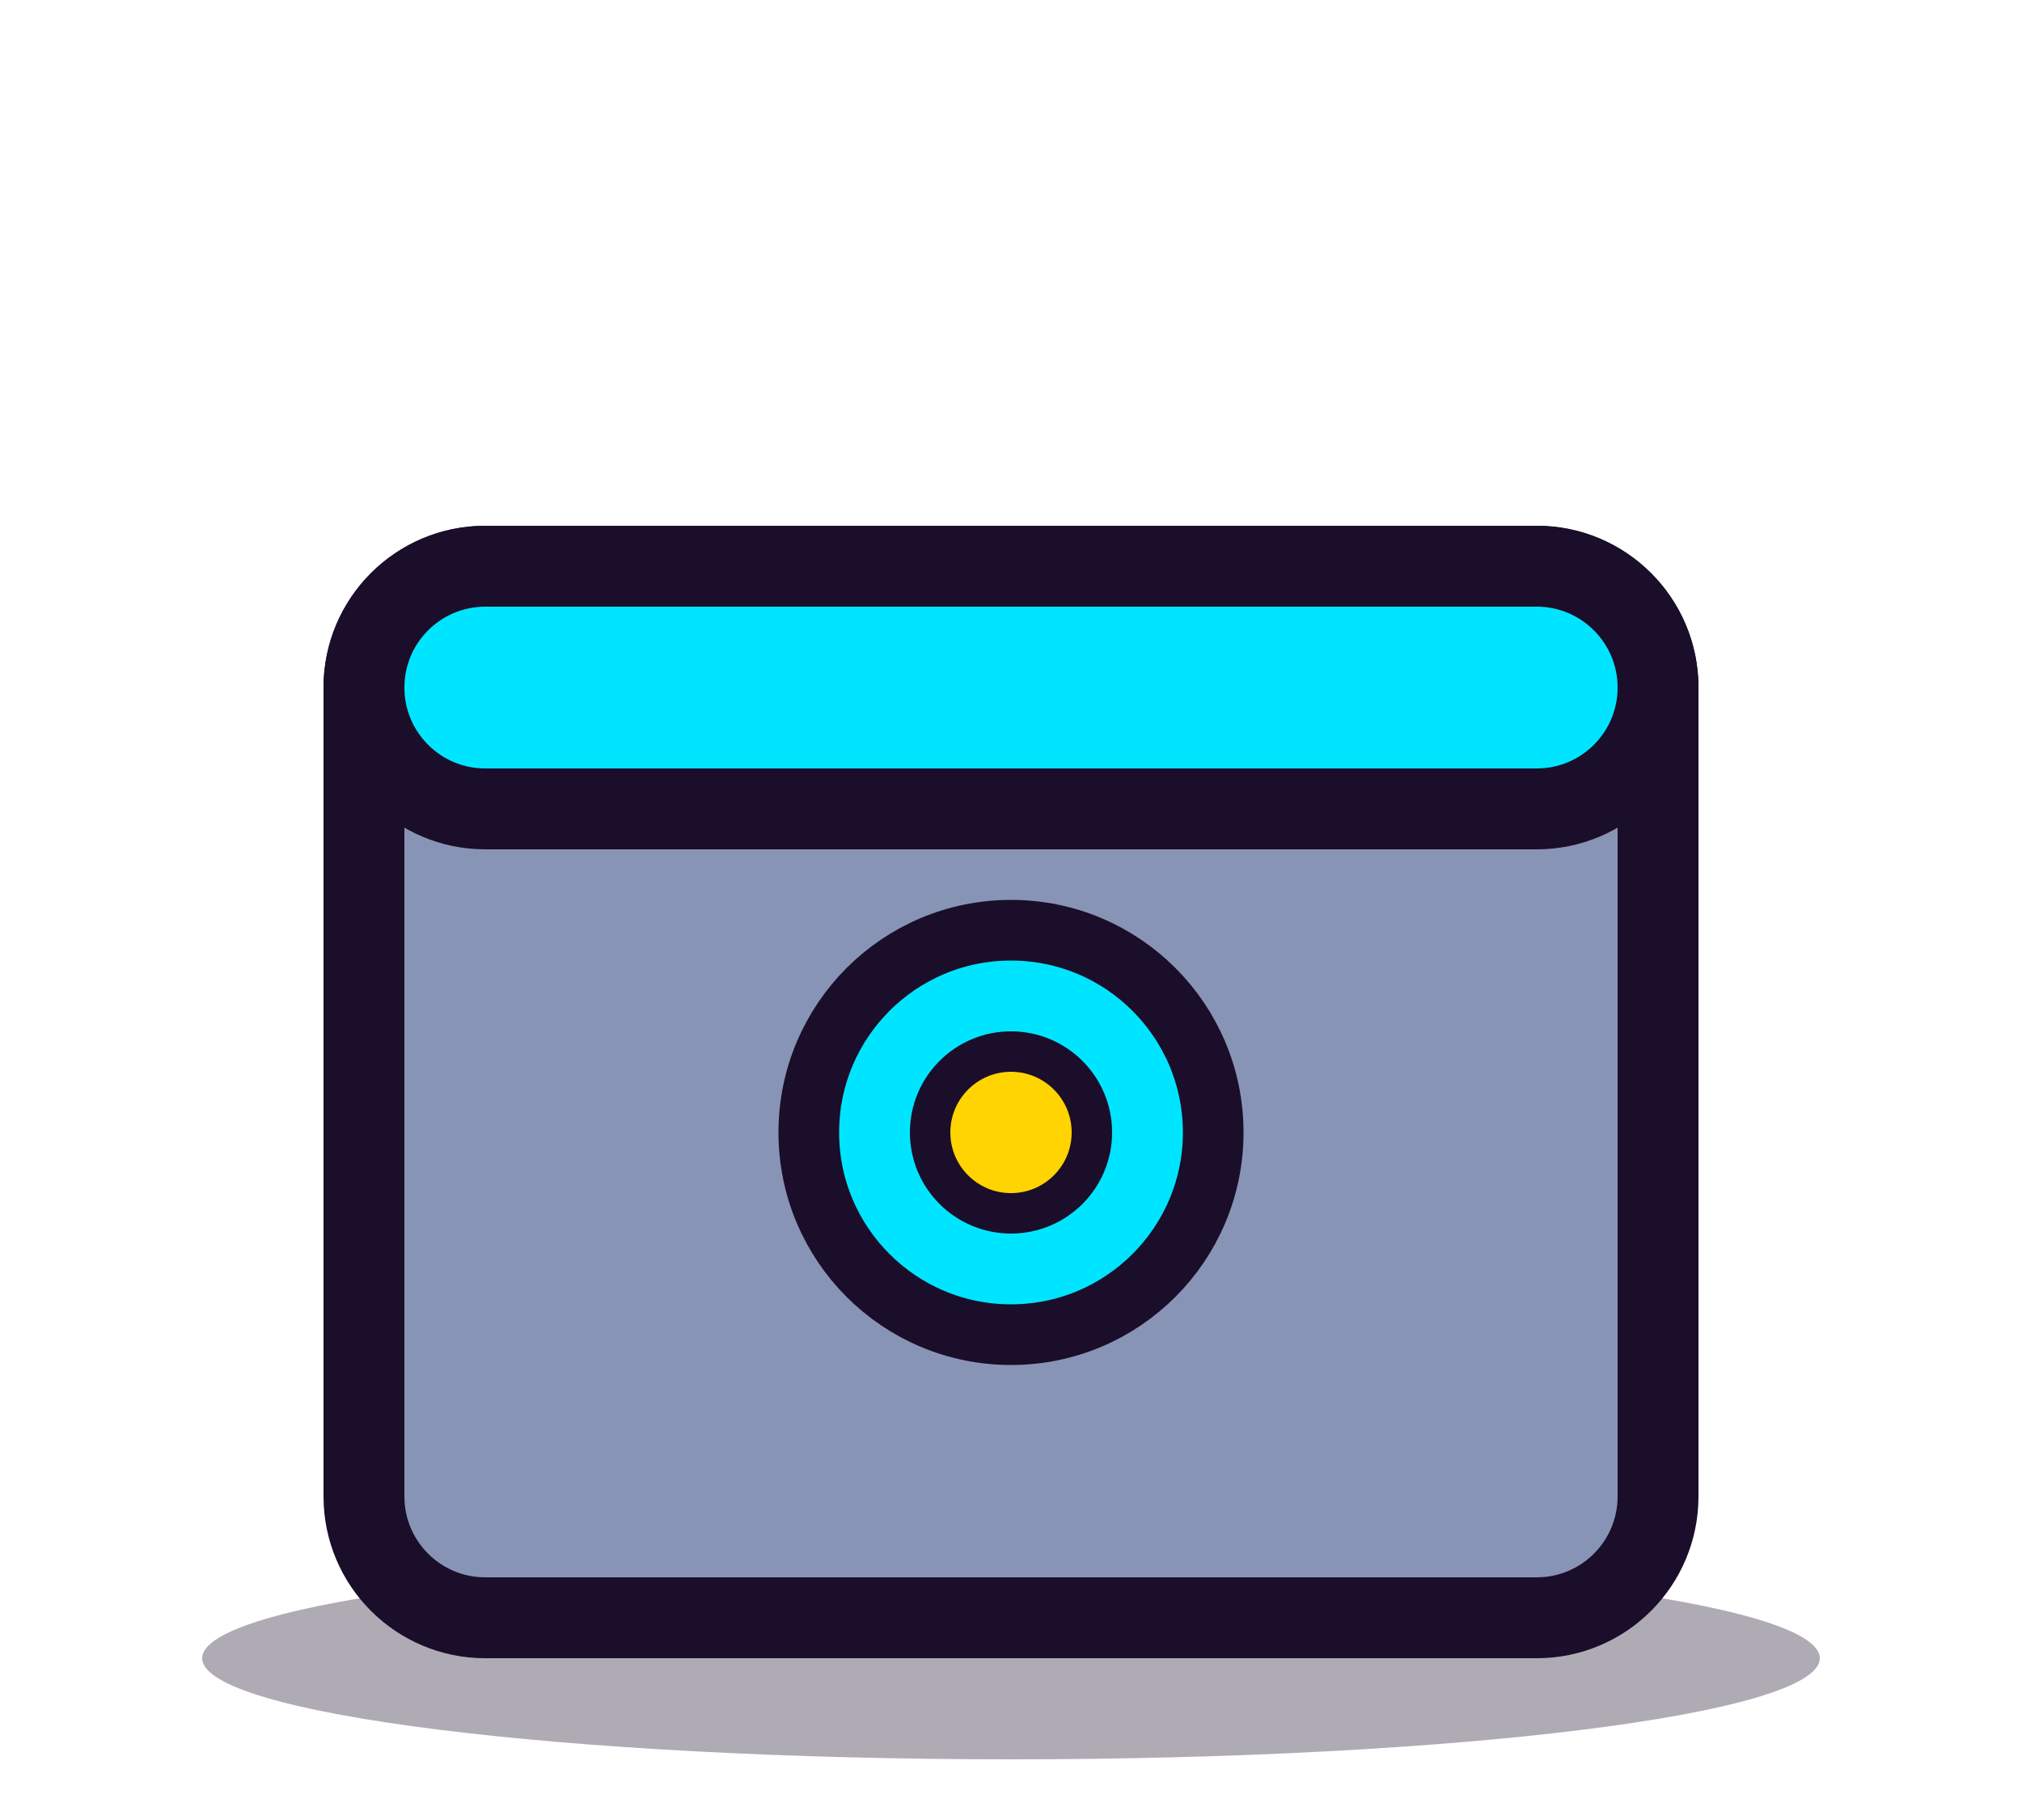
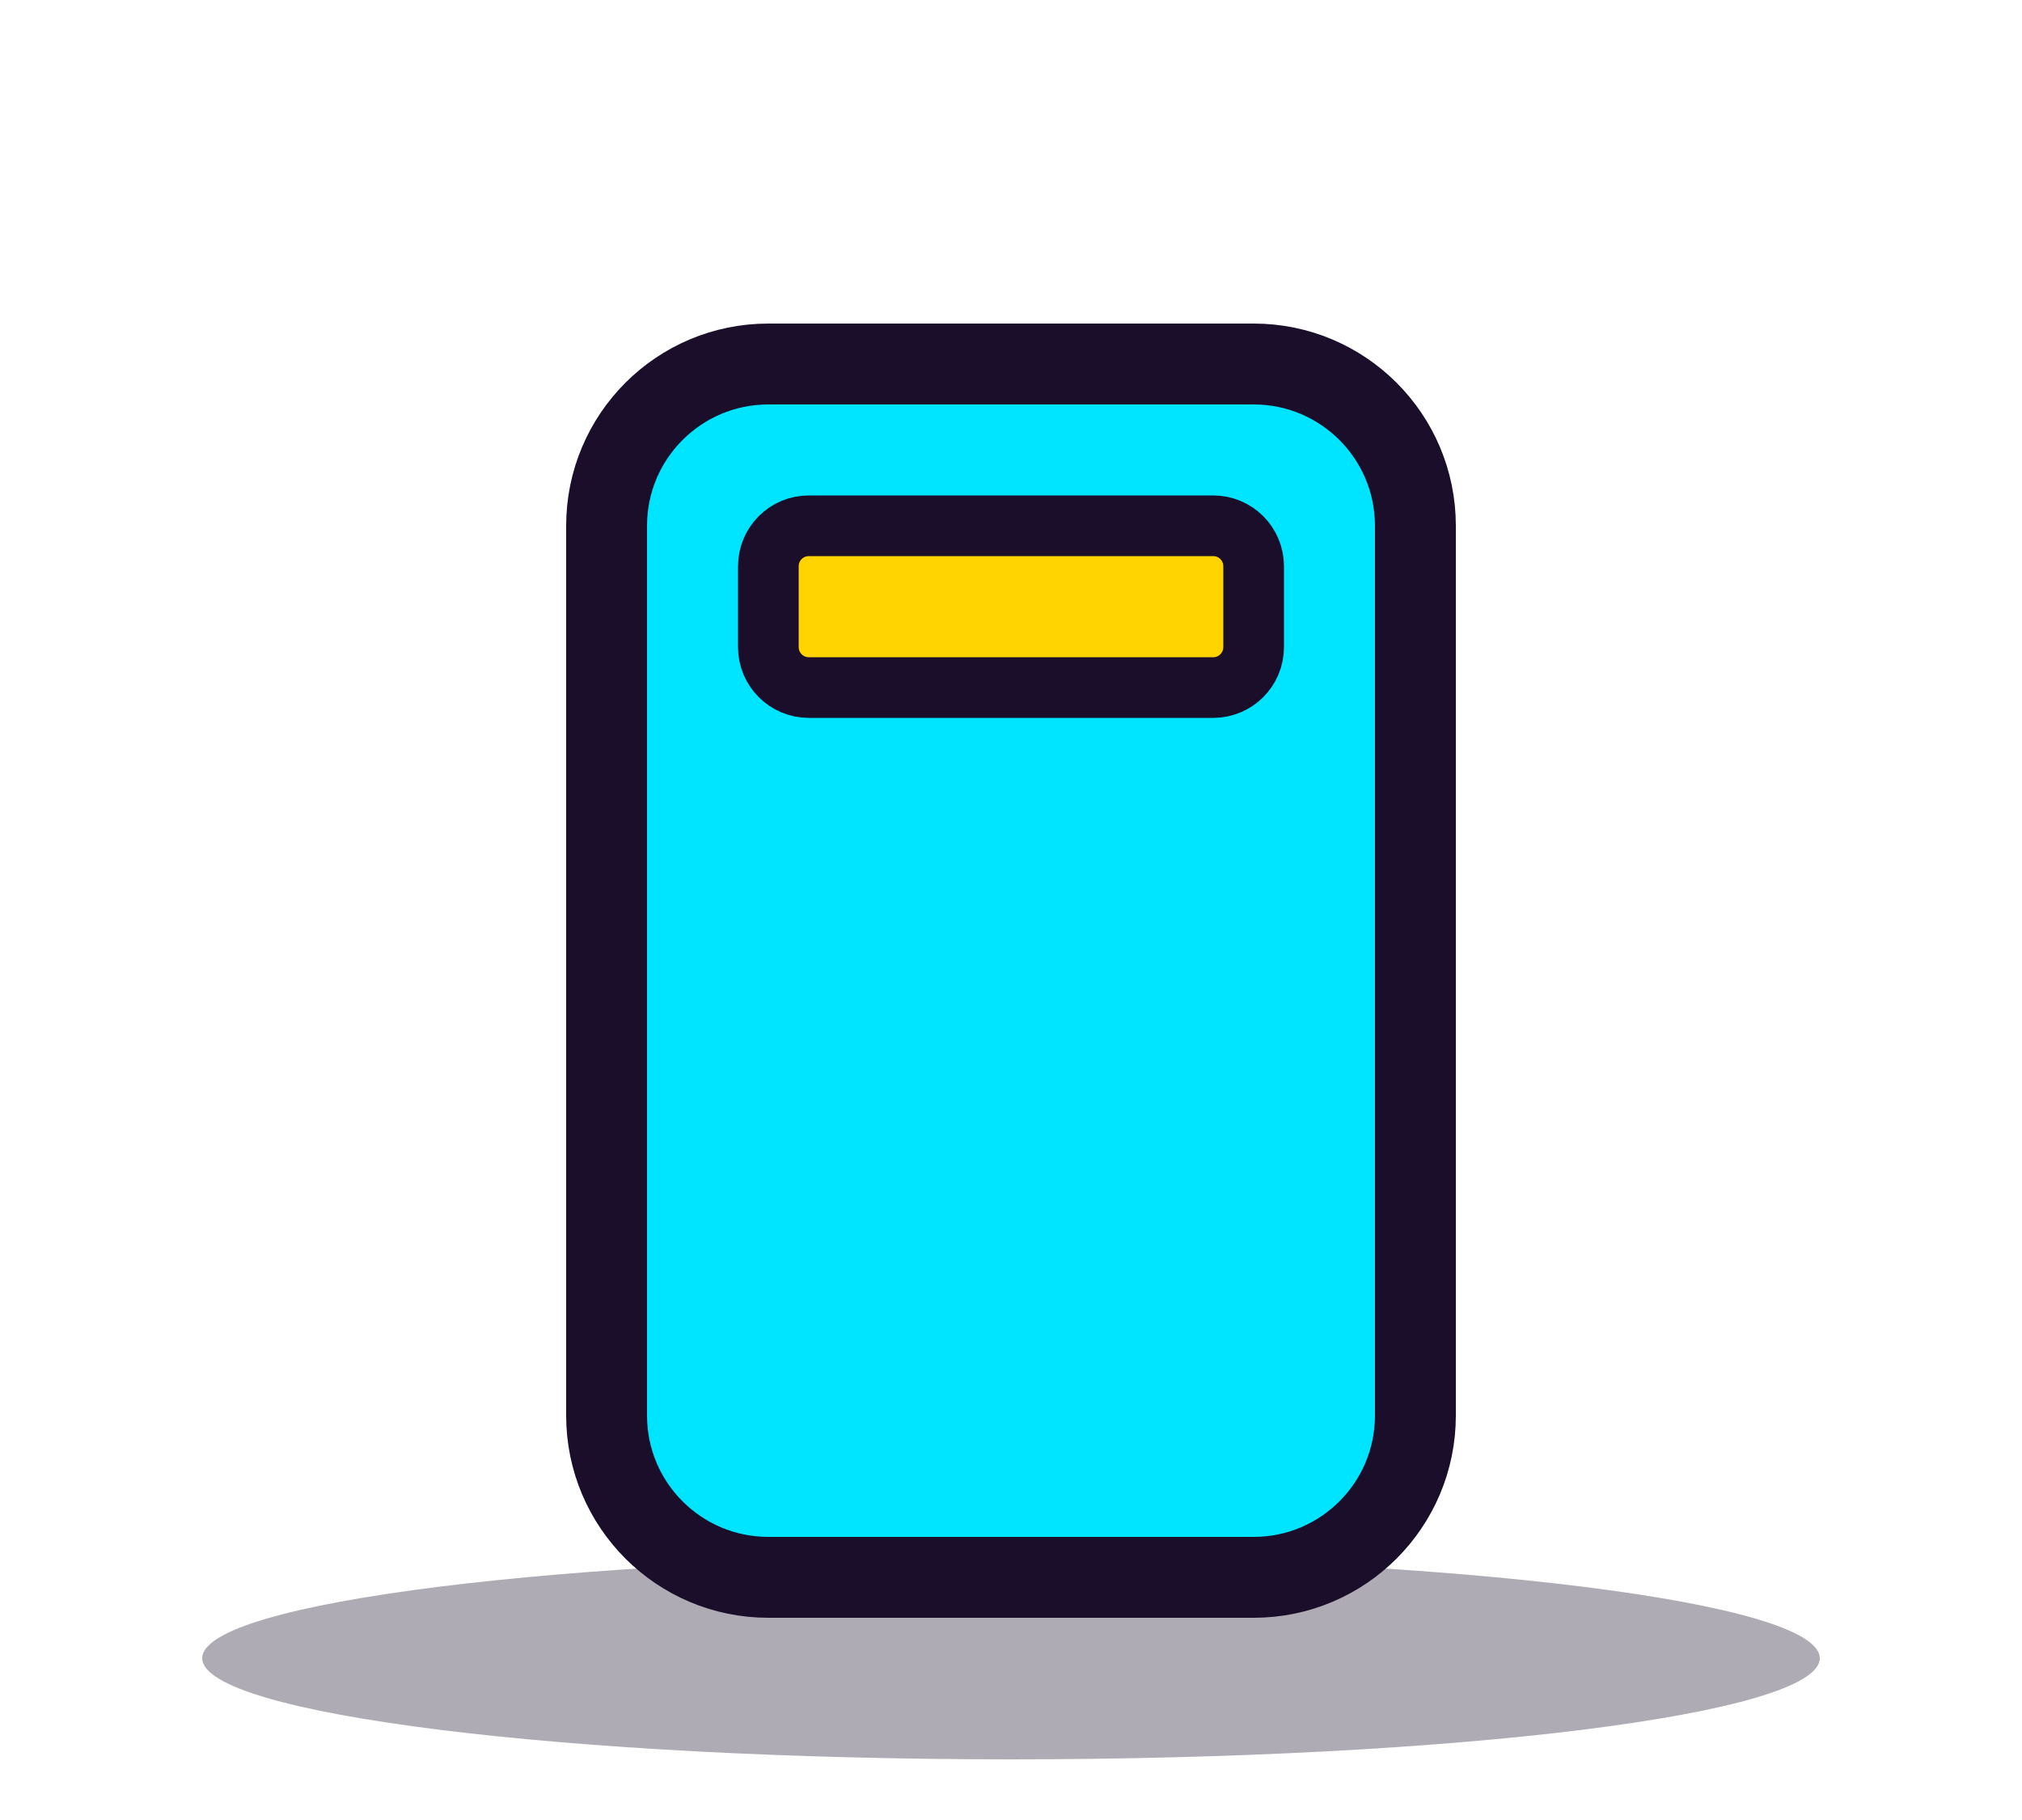
<svg xmlns="http://www.w3.org/2000/svg" width="100" height="90" viewBox="0 0 100 90">
  <ellipse cx="50" cy="82" rx="40" ry="5" fill="#1B0E2A" opacity="0.35" />
-   <rect x="18" y="28" width="64" height="52" rx="6" fill="#8894B5" stroke="#1B0E2A" stroke-width="4" />
-   <rect x="18" y="28" width="64" height="12" rx="6" fill="#00E5FF" stroke="#1B0E2A" stroke-width="4" />
-   <circle cx="50" cy="56" r="10" fill="#00E5FF" stroke="#1B0E2A" stroke-width="3" />
-   <circle cx="50" cy="56" r="4" fill="#FFD400" stroke="#1B0E2A" stroke-width="2" />
+   <rect x="30" y="18" width="40" height="60" rx="8" fill="#00E5FF" stroke="#1B0E2A" stroke-width="4" />
+   <rect x="38" y="26" width="24" height="8" rx="2" fill="#FFD400" stroke="#1B0E2A" stroke-width="3" />
</svg>
